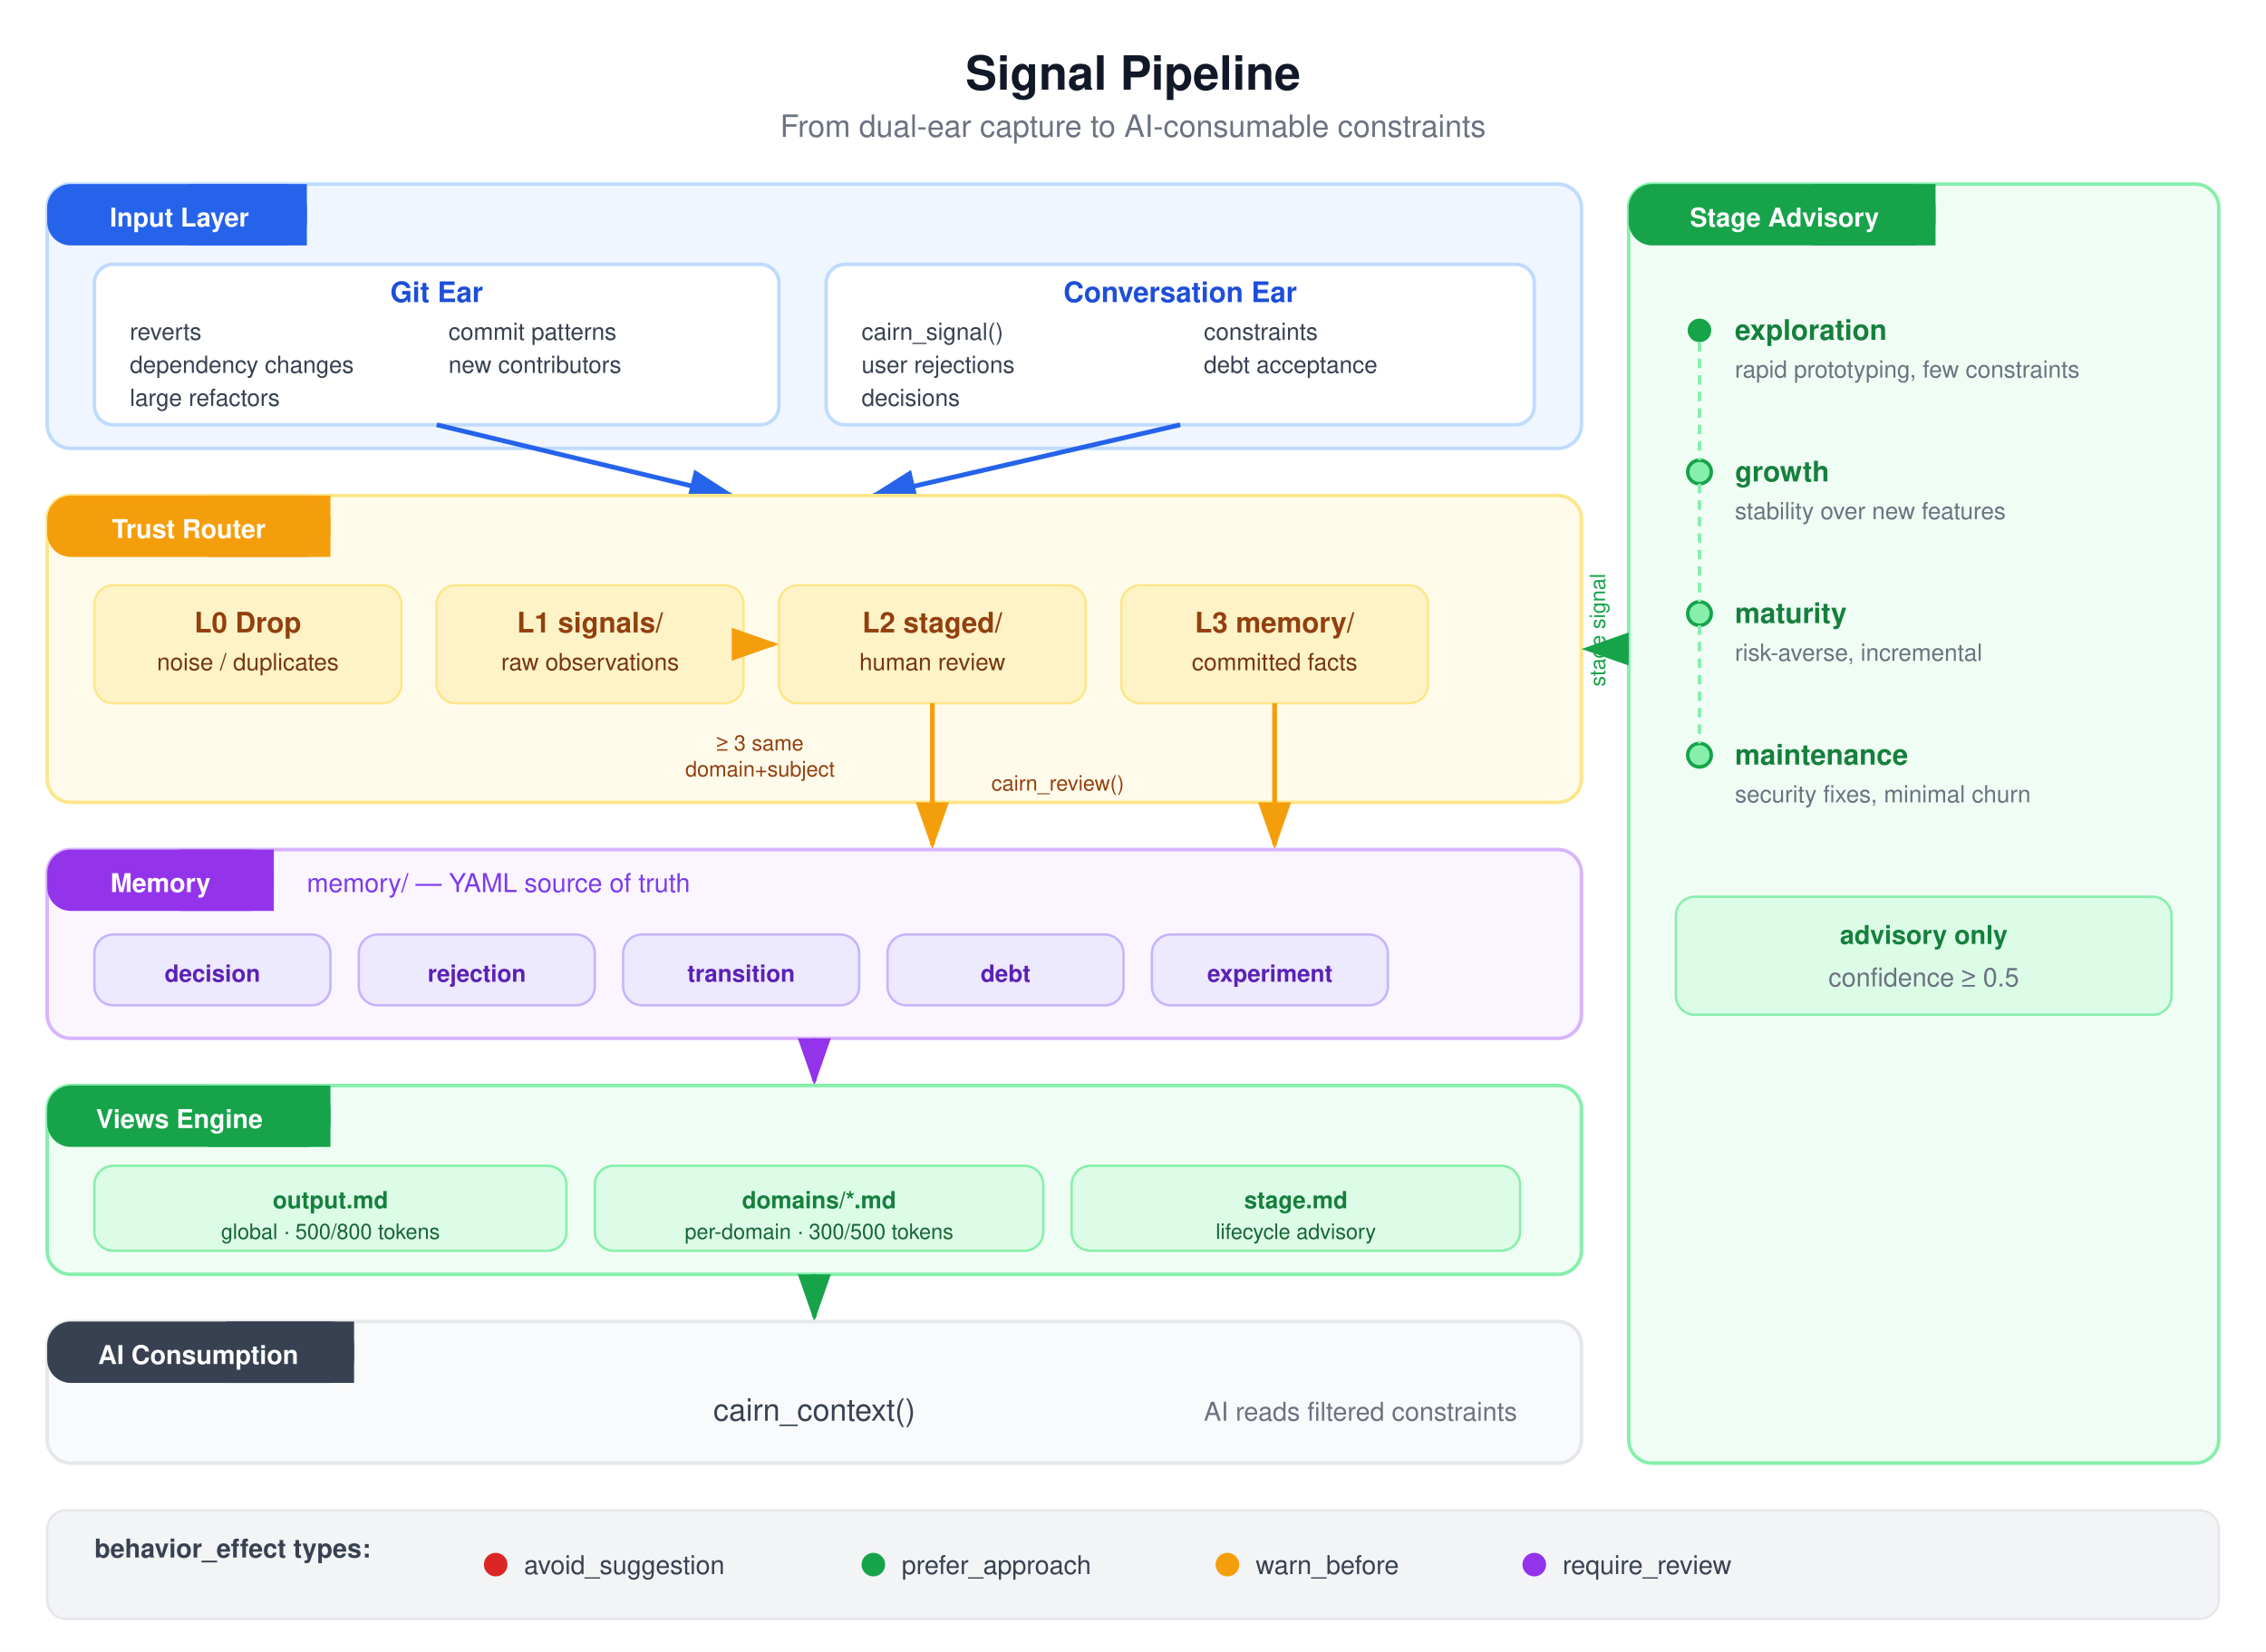
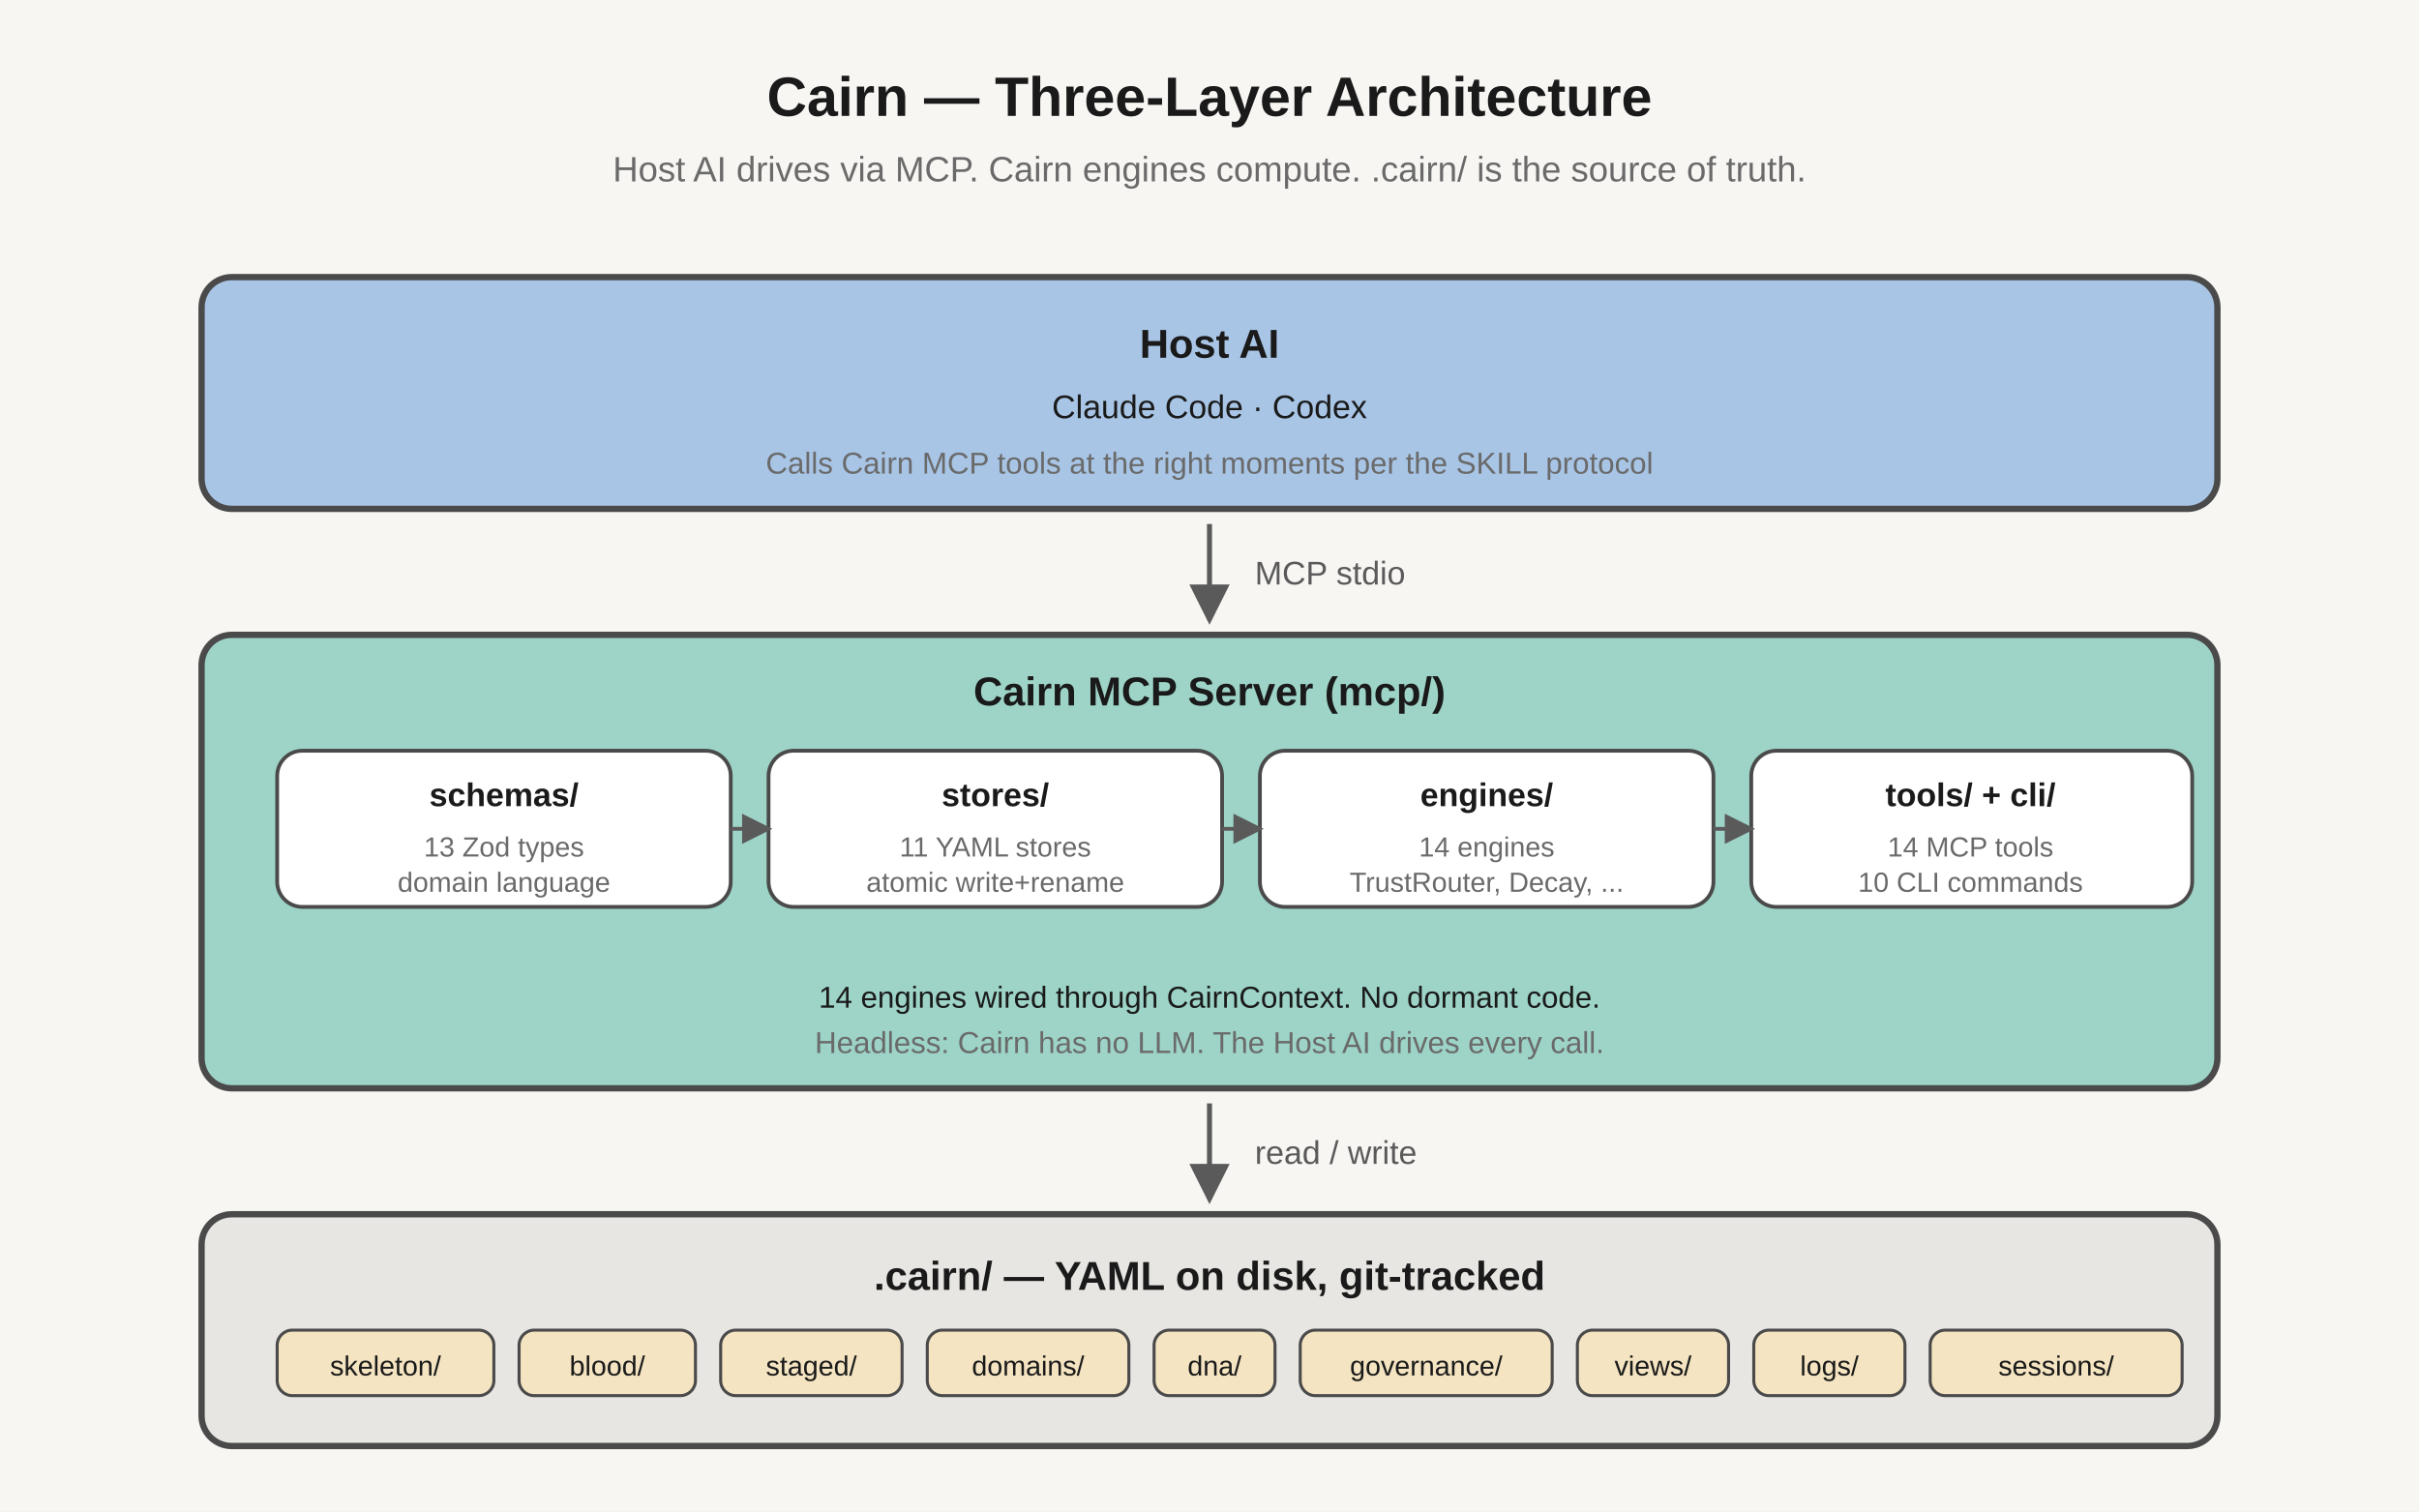
- <svg xmlns="http://www.w3.org/2000/svg" viewBox="0 0 960 700" width="960" height="700">
-   <style>
-     text { font-family: "Helvetica Neue", Helvetica, Arial, "PingFang SC", "Microsoft YaHei", sans-serif; }
-   </style>
+ <svg xmlns="http://www.w3.org/2000/svg" viewBox="0 0 960 600" width="960" height="600" font-family="-apple-system, BlinkMacSystemFont, 'Segoe UI', 'Helvetica Neue', Arial, 'PingFang SC', 'Microsoft YaHei', sans-serif">
  <defs>
-     <marker id="arrow-blue" markerWidth="10" markerHeight="7" refX="9" refY="3.5" orient="auto">
-       <polygon points="0 0, 10 3.5, 0 7" fill="#2563eb" />
-     </marker>
-     <marker id="arrow-amber" markerWidth="10" markerHeight="7" refX="9" refY="3.5" orient="auto">
-       <polygon points="0 0, 10 3.5, 0 7" fill="#f59e0b" />
-     </marker>
-     <marker id="arrow-purple" markerWidth="10" markerHeight="7" refX="9" refY="3.5" orient="auto">
-       <polygon points="0 0, 10 3.5, 0 7" fill="#9333ea" />
-     </marker>
-     <marker id="arrow-green" markerWidth="10" markerHeight="7" refX="9" refY="3.5" orient="auto">
-       <polygon points="0 0, 10 3.5, 0 7" fill="#16a34a" />
-     </marker>
-     <marker id="arrow-gray" markerWidth="10" markerHeight="7" refX="9" refY="3.5" orient="auto">
-       <polygon points="0 0, 10 3.5, 0 7" fill="#374151" />
-     </marker>
-     <marker id="arrow-green-dash" markerWidth="10" markerHeight="7" refX="9" refY="3.5" orient="auto">
-       <polygon points="0 0, 10 3.5, 0 7" fill="#16a34a" />
+     <marker id="arrow" markerWidth="8" markerHeight="8" refX="7" refY="4" orient="auto">
+       <polygon points="0 0, 8 4, 0 8" fill="#5a5a5a" />
    </marker>
  </defs>
-   <rect width="960" height="700" fill="#ffffff" />
-   <text x="480" y="38" text-anchor="middle" font-size="20" font-weight="600" fill="#111827">Signal Pipeline</text>
-   <text x="480" y="58" text-anchor="middle" font-size="13" fill="#6b7280">From dual-ear capture to AI-consumable constraints</text>
-   <rect x="20" y="78" width="650" height="112" rx="10" fill="#eff6ff" stroke="#bfdbfe" stroke-width="1.5" />
-   <rect x="20" y="78" width="110" height="26" rx="10" fill="#2563eb" />
-   <rect x="80" y="78" width="50" height="26" fill="#2563eb" />
-   <text x="76" y="96" text-anchor="middle" font-size="11" font-weight="600" fill="#ffffff">Input Layer</text>
-   <rect x="40" y="112" width="290" height="68" rx="8" fill="#ffffff" stroke="#bfdbfe" stroke-width="1.5" />
-   <text x="185" y="128" text-anchor="middle" font-size="12" font-weight="600" fill="#1d4ed8">Git Ear</text>
-   <text x="55" y="144" font-size="10" fill="#374151">reverts</text>
-   <text x="55" y="158" font-size="10" fill="#374151">dependency changes</text>
-   <text x="55" y="172" font-size="10" fill="#374151">large refactors</text>
-   <text x="190" y="144" font-size="10" fill="#374151">commit patterns</text>
-   <text x="190" y="158" font-size="10" fill="#374151">new contributors</text>
-   <rect x="350" y="112" width="300" height="68" rx="8" fill="#ffffff" stroke="#bfdbfe" stroke-width="1.5" />
-   <text x="500" y="128" text-anchor="middle" font-size="12" font-weight="600" fill="#1d4ed8">Conversation Ear</text>
-   <text x="365" y="144" font-size="10" fill="#374151">cairn_signal()</text>
-   <text x="365" y="158" font-size="10" fill="#374151">user rejections</text>
-   <text x="365" y="172" font-size="10" fill="#374151">decisions</text>
-   <text x="510" y="144" font-size="10" fill="#374151">constraints</text>
-   <text x="510" y="158" font-size="10" fill="#374151">debt acceptance</text>
-   <line x1="185" y1="180" x2="310" y2="210" stroke="#2563eb" stroke-width="2" marker-end="url(#arrow-blue)" />
-   <line x1="500" y1="180" x2="370" y2="210" stroke="#2563eb" stroke-width="2" marker-end="url(#arrow-blue)" />
-   <rect x="20" y="210" width="650" height="130" rx="10" fill="#fffbeb" stroke="#fde68a" stroke-width="1.5" />
-   <rect x="20" y="210" width="120" height="26" rx="10" fill="#f59e0b" />
-   <rect x="88" y="210" width="52" height="26" fill="#f59e0b" />
-   <text x="80" y="228" text-anchor="middle" font-size="11" font-weight="600" fill="#ffffff">Trust Router</text>
-   <rect x="40" y="248" width="130" height="50" rx="8" fill="#fef3c7" stroke="#fde68a" stroke-width="1" />
-   <text x="105" y="268" text-anchor="middle" font-size="12" font-weight="600" fill="#92400e">L0 Drop</text>
-   <text x="105" y="284" text-anchor="middle" font-size="10" fill="#78350f">noise / duplicates</text>
-   <rect x="185" y="248" width="130" height="50" rx="8" fill="#fef3c7" stroke="#fde68a" stroke-width="1" />
-   <text x="250" y="268" text-anchor="middle" font-size="12" font-weight="600" fill="#92400e">L1 signals/</text>
-   <text x="250" y="284" text-anchor="middle" font-size="10" fill="#78350f">raw observations</text>
-   <rect x="330" y="248" width="130" height="50" rx="8" fill="#fef3c7" stroke="#fde68a" stroke-width="1" />
-   <text x="395" y="268" text-anchor="middle" font-size="12" font-weight="600" fill="#92400e">L2 staged/</text>
-   <text x="395" y="284" text-anchor="middle" font-size="10" fill="#78350f">human review</text>
-   <rect x="475" y="248" width="130" height="50" rx="8" fill="#fef3c7" stroke="#fde68a" stroke-width="1" />
-   <text x="540" y="268" text-anchor="middle" font-size="12" font-weight="600" fill="#92400e">L3 memory/</text>
-   <text x="540" y="284" text-anchor="middle" font-size="10" fill="#78350f">committed facts</text>
-   <line x1="315" y1="273" x2="328" y2="273" stroke="#f59e0b" stroke-width="2" stroke-dasharray="6,4" marker-end="url(#arrow-amber)" />
-   <text x="322" y="318" text-anchor="middle" font-size="9" fill="#92400e">≥ 3 same</text>
-   <text x="322" y="329" text-anchor="middle" font-size="9" fill="#92400e">domain+subject</text>
-   <line x1="395" y1="298" x2="395" y2="358" stroke="#f59e0b" stroke-width="2" marker-end="url(#arrow-amber)" />
-   <text x="420" y="335" font-size="9" fill="#92400e">cairn_review()</text>
-   <line x1="540" y1="298" x2="540" y2="358" stroke="#f59e0b" stroke-width="2" marker-end="url(#arrow-amber)" />
-   <rect x="20" y="360" width="650" height="80" rx="10" fill="#faf5ff" stroke="#d8b4fe" stroke-width="1.5" />
-   <rect x="20" y="360" width="96" height="26" rx="10" fill="#9333ea" />
-   <rect x="76" y="360" width="40" height="26" fill="#9333ea" />
-   <text x="68" y="378" text-anchor="middle" font-size="11" font-weight="600" fill="#ffffff">Memory</text>
-   <text x="130" y="378" font-size="11" fill="#7c3aed">memory/ — YAML source of truth</text>
-   <rect x="40" y="396" width="100" height="30" rx="8" fill="#ede9fe" stroke="#c4b5fd" stroke-width="1" />
-   <text x="90" y="416" text-anchor="middle" font-size="10" font-weight="600" fill="#5b21b6">decision</text>
-   <rect x="152" y="396" width="100" height="30" rx="8" fill="#ede9fe" stroke="#c4b5fd" stroke-width="1" />
-   <text x="202" y="416" text-anchor="middle" font-size="10" font-weight="600" fill="#5b21b6">rejection</text>
-   <rect x="264" y="396" width="100" height="30" rx="8" fill="#ede9fe" stroke="#c4b5fd" stroke-width="1" />
-   <text x="314" y="416" text-anchor="middle" font-size="10" font-weight="600" fill="#5b21b6">transition</text>
-   <rect x="376" y="396" width="100" height="30" rx="8" fill="#ede9fe" stroke="#c4b5fd" stroke-width="1" />
-   <text x="426" y="416" text-anchor="middle" font-size="10" font-weight="600" fill="#5b21b6">debt</text>
-   <rect x="488" y="396" width="100" height="30" rx="8" fill="#ede9fe" stroke="#c4b5fd" stroke-width="1" />
-   <text x="538" y="416" text-anchor="middle" font-size="10" font-weight="600" fill="#5b21b6">experiment</text>
-   <line x1="345" y1="440" x2="345" y2="458" stroke="#9333ea" stroke-width="2" marker-end="url(#arrow-purple)" />
-   <rect x="20" y="460" width="650" height="80" rx="10" fill="#f0fdf4" stroke="#86efac" stroke-width="1.5" />
-   <rect x="20" y="460" width="120" height="26" rx="10" fill="#16a34a" />
-   <rect x="88" y="460" width="52" height="26" fill="#16a34a" />
-   <text x="76" y="478" text-anchor="middle" font-size="11" font-weight="600" fill="#ffffff">Views Engine</text>
-   <rect x="40" y="494" width="200" height="36" rx="8" fill="#dcfce7" stroke="#86efac" stroke-width="1" />
-   <text x="140" y="512" text-anchor="middle" font-size="10" font-weight="600" fill="#15803d">output.md</text>
-   <text x="140" y="525" text-anchor="middle" font-size="9" fill="#166534">global · 500/800 tokens</text>
-   <rect x="252" y="494" width="190" height="36" rx="8" fill="#dcfce7" stroke="#86efac" stroke-width="1" />
-   <text x="347" y="512" text-anchor="middle" font-size="10" font-weight="600" fill="#15803d">domains/*.md</text>
-   <text x="347" y="525" text-anchor="middle" font-size="9" fill="#166534">per-domain · 300/500 tokens</text>
-   <rect x="454" y="494" width="190" height="36" rx="8" fill="#dcfce7" stroke="#86efac" stroke-width="1" />
-   <text x="549" y="512" text-anchor="middle" font-size="10" font-weight="600" fill="#15803d">stage.md</text>
-   <text x="549" y="525" text-anchor="middle" font-size="9" fill="#166534">lifecycle advisory</text>
-   <line x1="345" y1="540" x2="345" y2="558" stroke="#16a34a" stroke-width="2" marker-end="url(#arrow-green)" />
-   <rect x="20" y="560" width="650" height="60" rx="10" fill="#f9fafb" stroke="#e5e7eb" stroke-width="1.5" />
-   <rect x="20" y="560" width="130" height="26" rx="10" fill="#374151" />
-   <rect x="96" y="560" width="54" height="26" fill="#374151" />
-   <text x="84" y="578" text-anchor="middle" font-size="11" font-weight="600" fill="#ffffff">AI Consumption</text>
-   <text x="345" y="602" text-anchor="middle" font-size="13" fill="#374151" font-family="monospace">cairn_context()</text>
-   <text x="510" y="602" font-size="11" fill="#6b7280">AI reads filtered constraints</text>
-   <rect x="690" y="78" width="250" height="542" rx="10" fill="#f0fdf4" stroke="#86efac" stroke-width="1.5" />
-   <rect x="690" y="78" width="130" height="26" rx="10" fill="#16a34a" />
-   <rect x="768" y="78" width="52" height="26" fill="#16a34a" />
-   <text x="756" y="96" text-anchor="middle" font-size="11" font-weight="600" fill="#ffffff">Stage Advisory</text>
-   <circle cx="720" cy="140" r="5" fill="#16a34a" />
-   <text x="735" y="144" font-size="12" font-weight="600" fill="#15803d">exploration</text>
-   <text x="735" y="160" font-size="10" fill="#6b7280">rapid prototyping, few constraints</text>
-   <circle cx="720" cy="200" r="5" fill="#86efac" stroke="#16a34a" stroke-width="1.5" />
-   <text x="735" y="204" font-size="12" font-weight="600" fill="#15803d">growth</text>
-   <text x="735" y="220" font-size="10" fill="#6b7280">stability over new features</text>
-   <circle cx="720" cy="260" r="5" fill="#86efac" stroke="#16a34a" stroke-width="1.5" />
-   <text x="735" y="264" font-size="12" font-weight="600" fill="#15803d">maturity</text>
-   <text x="735" y="280" font-size="10" fill="#6b7280">risk-averse, incremental</text>
-   <circle cx="720" cy="320" r="5" fill="#86efac" stroke="#16a34a" stroke-width="1.5" />
-   <text x="735" y="324" font-size="12" font-weight="600" fill="#15803d">maintenance</text>
-   <text x="735" y="340" font-size="10" fill="#6b7280">security fixes, minimal churn</text>
-   <line x1="720" y1="145" x2="720" y2="195" stroke="#86efac" stroke-width="1.5" stroke-dasharray="4,3" />
-   <line x1="720" y1="205" x2="720" y2="255" stroke="#86efac" stroke-width="1.5" stroke-dasharray="4,3" />
-   <line x1="720" y1="265" x2="720" y2="315" stroke="#86efac" stroke-width="1.5" stroke-dasharray="4,3" />
-   <rect x="710" y="380" width="210" height="50" rx="8" fill="#dcfce7" stroke="#86efac" stroke-width="1" />
-   <text x="815" y="400" text-anchor="middle" font-size="11" font-weight="600" fill="#15803d">advisory only</text>
-   <text x="815" y="418" text-anchor="middle" font-size="11" fill="#6b7280">confidence ≥ 0.5</text>
-   <line x1="690" y1="275" x2="672" y2="275" stroke="#16a34a" stroke-width="2" stroke-dasharray="6,4" marker-end="url(#arrow-green-dash)" />
-   <text x="680" y="267" text-anchor="middle" font-size="9" fill="#16a34a" transform="rotate(-90 680 267)">stage signal</text>
-   <rect x="20" y="640" width="920" height="46" rx="8" fill="#f3f4f6" stroke="#e5e7eb" stroke-width="1" />
-   <text x="40" y="660" font-size="11" font-weight="600" fill="#374151">behavior_effect types:</text>
-   <circle cx="210" cy="663" r="5" fill="#dc2626" />
-   <text x="222" y="667" font-size="11" fill="#374151">avoid_suggestion</text>
-   <circle cx="370" cy="663" r="5" fill="#16a34a" />
-   <text x="382" y="667" font-size="11" fill="#374151">prefer_approach</text>
-   <circle cx="520" cy="663" r="5" fill="#f59e0b" />
-   <text x="532" y="667" font-size="11" fill="#374151">warn_before</text>
-   <circle cx="650" cy="663" r="5" fill="#9333ea" />
-   <text x="662" y="667" font-size="11" fill="#374151">require_review</text>
+   <rect width="960" height="600" fill="#f8f6f3" />
+   <text x="480" y="46" text-anchor="middle" font-size="22" font-weight="700" fill="#1a1a1a">Cairn — Three-Layer Architecture</text>
+   <text x="480" y="72" text-anchor="middle" font-size="14" fill="#6a6a6a">Host AI drives via MCP. Cairn engines compute. .cairn/ is the source of truth.</text>
+   <rect x="80" y="110" width="800" height="92" rx="12" fill="#a8c5e6" stroke="#4a4a4a" stroke-width="2.5" />
+   <text x="480" y="142" text-anchor="middle" font-size="16" font-weight="600" fill="#1a1a1a">Host AI</text>
+   <text x="480" y="166" text-anchor="middle" font-size="13" fill="#1a1a1a">Claude Code  ·  Codex</text>
+   <text x="480" y="188" text-anchor="middle" font-size="12" fill="#6a6a6a">Calls Cairn MCP tools at the right moments per the SKILL protocol</text>
+   <line x1="480" y1="208" x2="480" y2="246" stroke="#5a5a5a" stroke-width="2" marker-end="url(#arrow)" />
+   <text x="498" y="232" font-size="13" fill="#5a5a5a">MCP stdio</text>
+   <rect x="80" y="252" width="800" height="180" rx="12" fill="#9dd4c7" stroke="#4a4a4a" stroke-width="2.5" />
+   <text x="480" y="280" text-anchor="middle" font-size="16" font-weight="600" fill="#1a1a1a">Cairn MCP Server  (mcp/)</text>
+   <rect x="110" y="298" width="180" height="62" rx="10" fill="#ffffff" stroke="#4a4a4a" stroke-width="1.5" />
+   <text x="200" y="320" text-anchor="middle" font-size="13" font-weight="600" fill="#1a1a1a">schemas/</text>
+   <text x="200" y="340" text-anchor="middle" font-size="11" fill="#6a6a6a">13 Zod types</text>
+   <text x="200" y="354" text-anchor="middle" font-size="11" fill="#6a6a6a">domain language</text>
+   <rect x="305" y="298" width="180" height="62" rx="10" fill="#ffffff" stroke="#4a4a4a" stroke-width="1.5" />
+   <text x="395" y="320" text-anchor="middle" font-size="13" font-weight="600" fill="#1a1a1a">stores/</text>
+   <text x="395" y="340" text-anchor="middle" font-size="11" fill="#6a6a6a">11 YAML stores</text>
+   <text x="395" y="354" text-anchor="middle" font-size="11" fill="#6a6a6a">atomic write+rename</text>
+   <rect x="500" y="298" width="180" height="62" rx="10" fill="#ffffff" stroke="#4a4a4a" stroke-width="1.5" />
+   <text x="590" y="320" text-anchor="middle" font-size="13" font-weight="600" fill="#1a1a1a">engines/</text>
+   <text x="590" y="340" text-anchor="middle" font-size="11" fill="#6a6a6a">14 engines</text>
+   <text x="590" y="354" text-anchor="middle" font-size="11" fill="#6a6a6a">TrustRouter, Decay, ...</text>
+   <rect x="695" y="298" width="175" height="62" rx="10" fill="#ffffff" stroke="#4a4a4a" stroke-width="1.5" />
+   <text x="782" y="320" text-anchor="middle" font-size="13" font-weight="600" fill="#1a1a1a">tools/ + cli/</text>
+   <text x="782" y="340" text-anchor="middle" font-size="11" fill="#6a6a6a">14 MCP tools</text>
+   <text x="782" y="354" text-anchor="middle" font-size="11" fill="#6a6a6a">10 CLI commands</text>
+   <line x1="290" y1="329" x2="305" y2="329" stroke="#5a5a5a" stroke-width="1.5" marker-end="url(#arrow)" />
+   <line x1="485" y1="329" x2="500" y2="329" stroke="#5a5a5a" stroke-width="1.5" marker-end="url(#arrow)" />
+   <line x1="680" y1="329" x2="695" y2="329" stroke="#5a5a5a" stroke-width="1.5" marker-end="url(#arrow)" />
+   <text x="480" y="400" text-anchor="middle" font-size="12" fill="#1a1a1a">14 engines wired through CairnContext. No dormant code.</text>
+   <text x="480" y="418" text-anchor="middle" font-size="12" fill="#6a6a6a">Headless: Cairn has no LLM. The Host AI drives every call.</text>
+   <line x1="480" y1="438" x2="480" y2="476" stroke="#5a5a5a" stroke-width="2" marker-end="url(#arrow)" />
+   <text x="498" y="462" font-size="13" fill="#5a5a5a">read / write</text>
+   <rect x="80" y="482" width="800" height="92" rx="12" fill="#e8e6e3" stroke="#4a4a4a" stroke-width="2.5" />
+   <text x="480" y="512" text-anchor="middle" font-size="16" font-weight="600" fill="#1a1a1a">.cairn/  —  YAML on disk, git-tracked</text>
+   <g font-size="11" fill="#1a1a1a">
+     <rect x="110" y="528" width="86" height="26" rx="6" fill="#f4e4c1" stroke="#4a4a4a" stroke-width="1.2" />
+     <text x="153" y="546" text-anchor="middle">skeleton/</text>
+     <rect x="206" y="528" width="70" height="26" rx="6" fill="#f4e4c1" stroke="#4a4a4a" stroke-width="1.2" />
+     <text x="241" y="546" text-anchor="middle">blood/</text>
+     <rect x="286" y="528" width="72" height="26" rx="6" fill="#f4e4c1" stroke="#4a4a4a" stroke-width="1.2" />
+     <text x="322" y="546" text-anchor="middle">staged/</text>
+     <rect x="368" y="528" width="80" height="26" rx="6" fill="#f4e4c1" stroke="#4a4a4a" stroke-width="1.2" />
+     <text x="408" y="546" text-anchor="middle">domains/</text>
+     <rect x="458" y="528" width="48" height="26" rx="6" fill="#f4e4c1" stroke="#4a4a4a" stroke-width="1.2" />
+     <text x="482" y="546" text-anchor="middle">dna/</text>
+     <rect x="516" y="528" width="100" height="26" rx="6" fill="#f4e4c1" stroke="#4a4a4a" stroke-width="1.2" />
+     <text x="566" y="546" text-anchor="middle">governance/</text>
+     <rect x="626" y="528" width="60" height="26" rx="6" fill="#f4e4c1" stroke="#4a4a4a" stroke-width="1.2" />
+     <text x="656" y="546" text-anchor="middle">views/</text>
+     <rect x="696" y="528" width="60" height="26" rx="6" fill="#f4e4c1" stroke="#4a4a4a" stroke-width="1.2" />
+     <text x="726" y="546" text-anchor="middle">logs/</text>
+     <rect x="766" y="528" width="100" height="26" rx="6" fill="#f4e4c1" stroke="#4a4a4a" stroke-width="1.2" />
+     <text x="816" y="546" text-anchor="middle">sessions/</text>
+   </g>
</svg>
